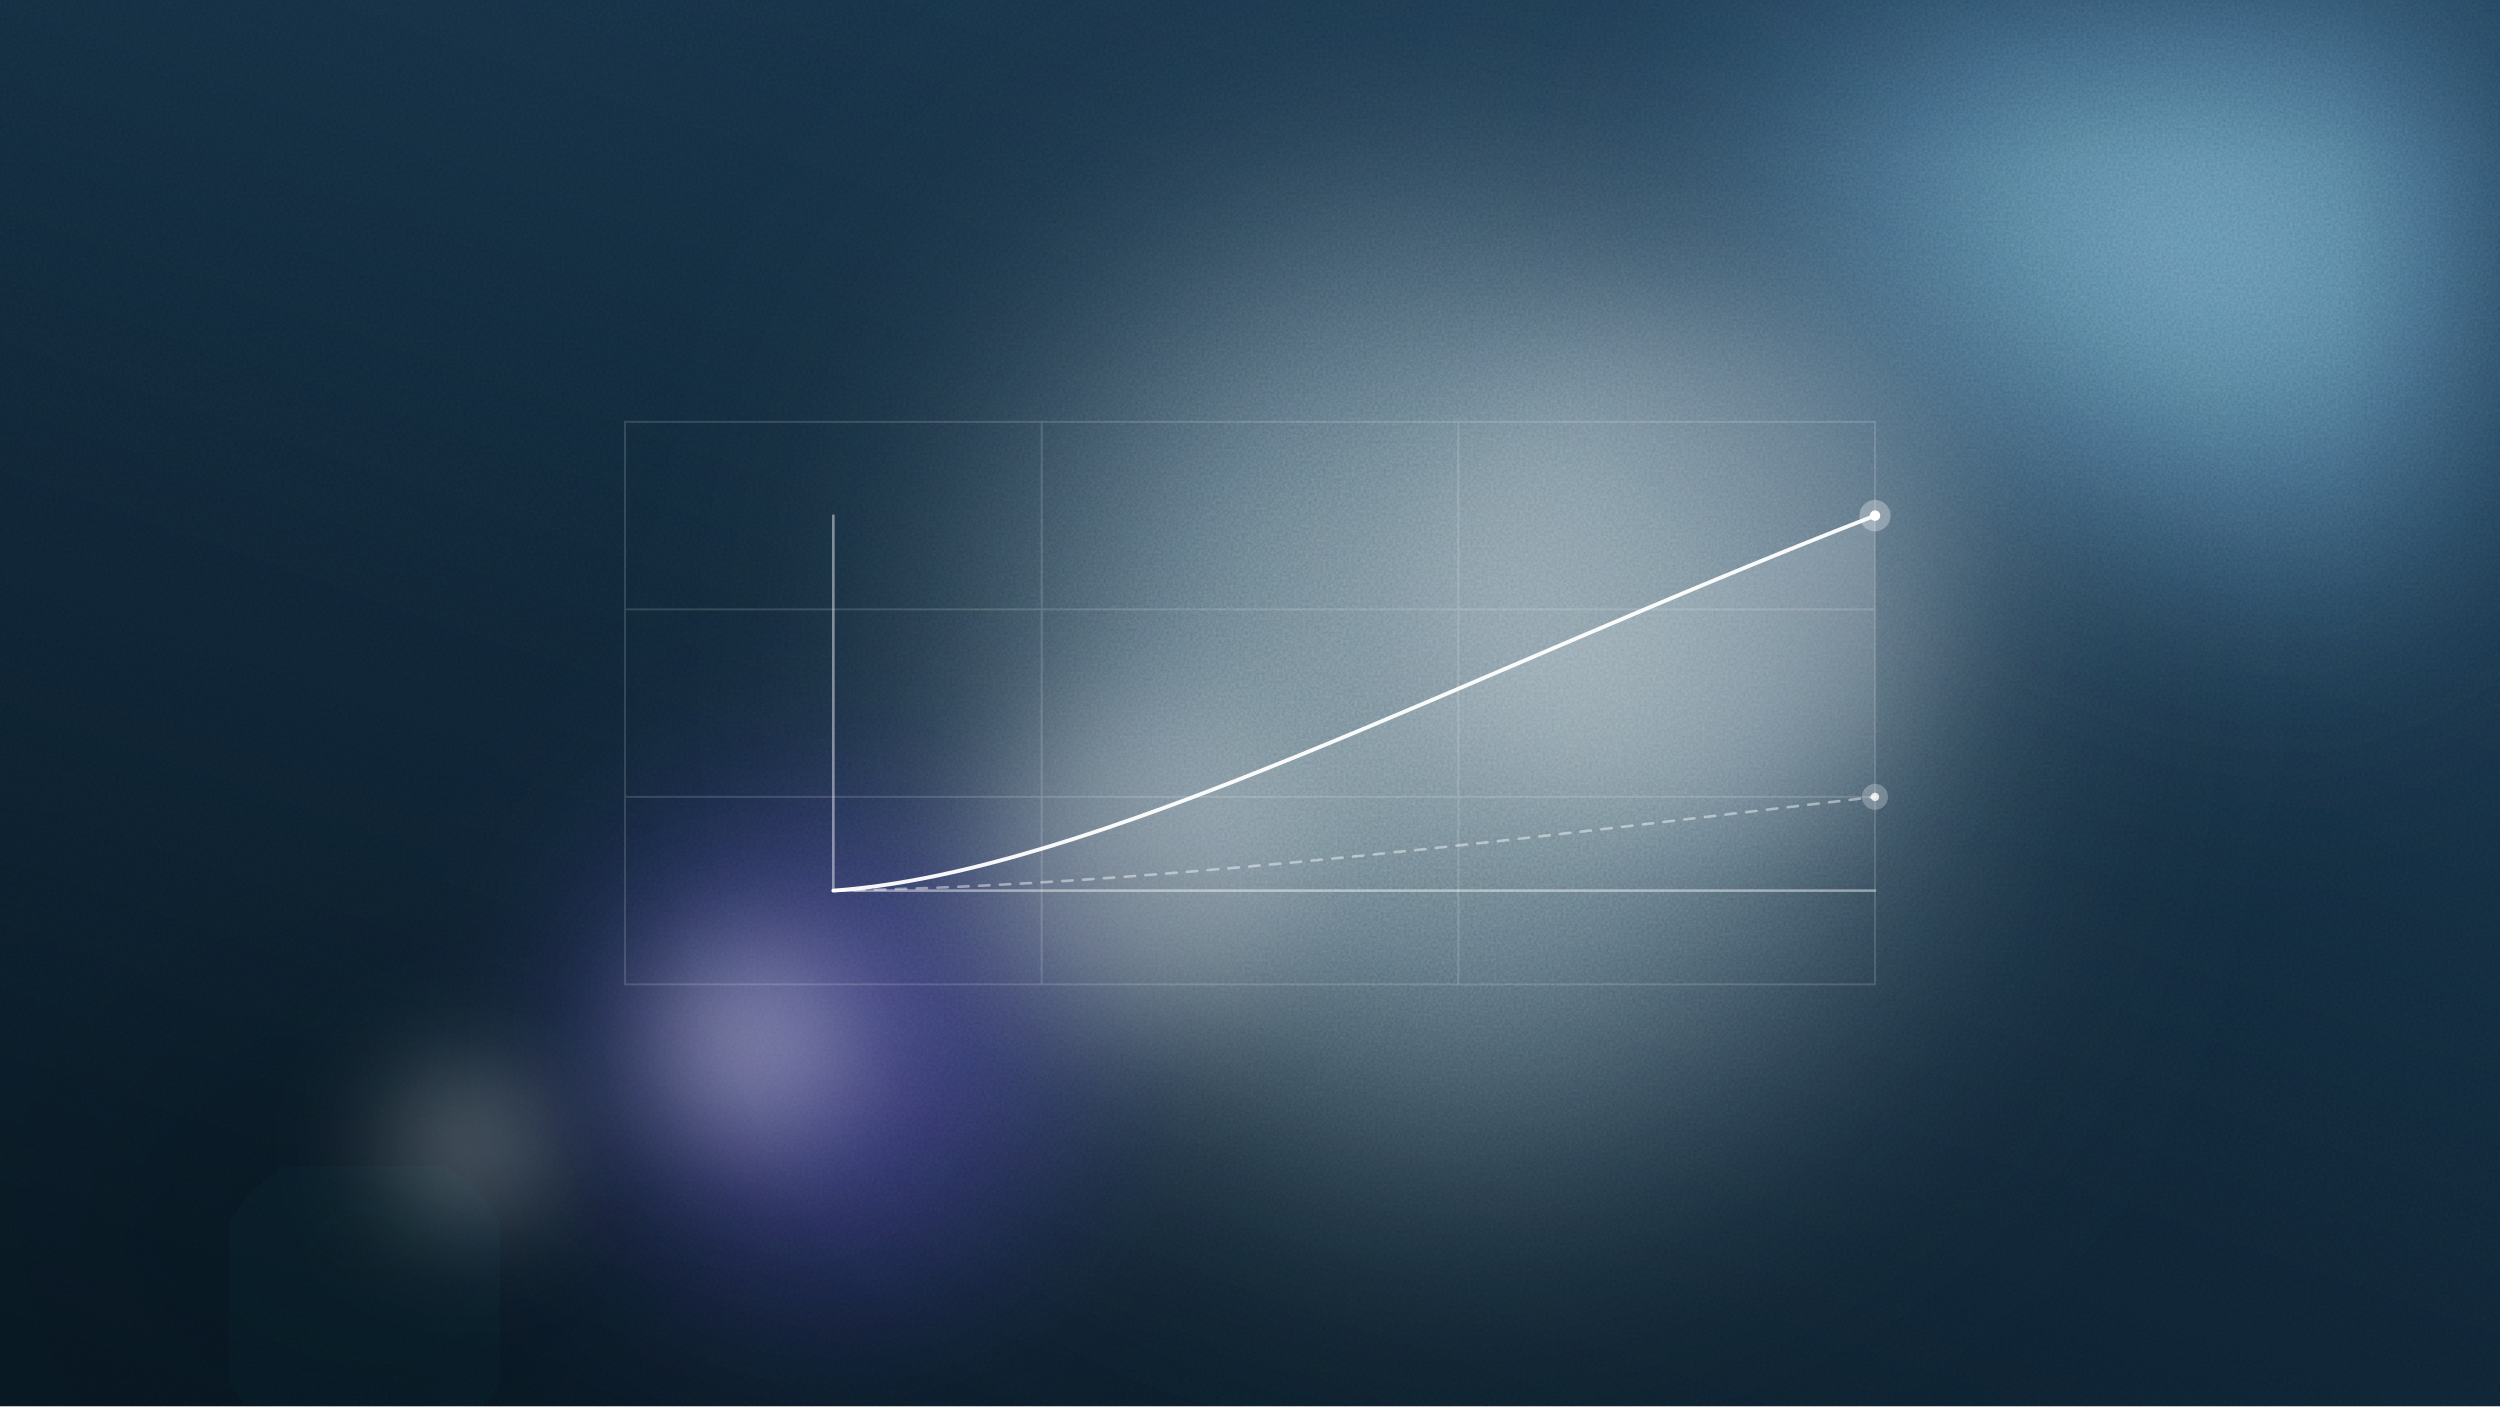
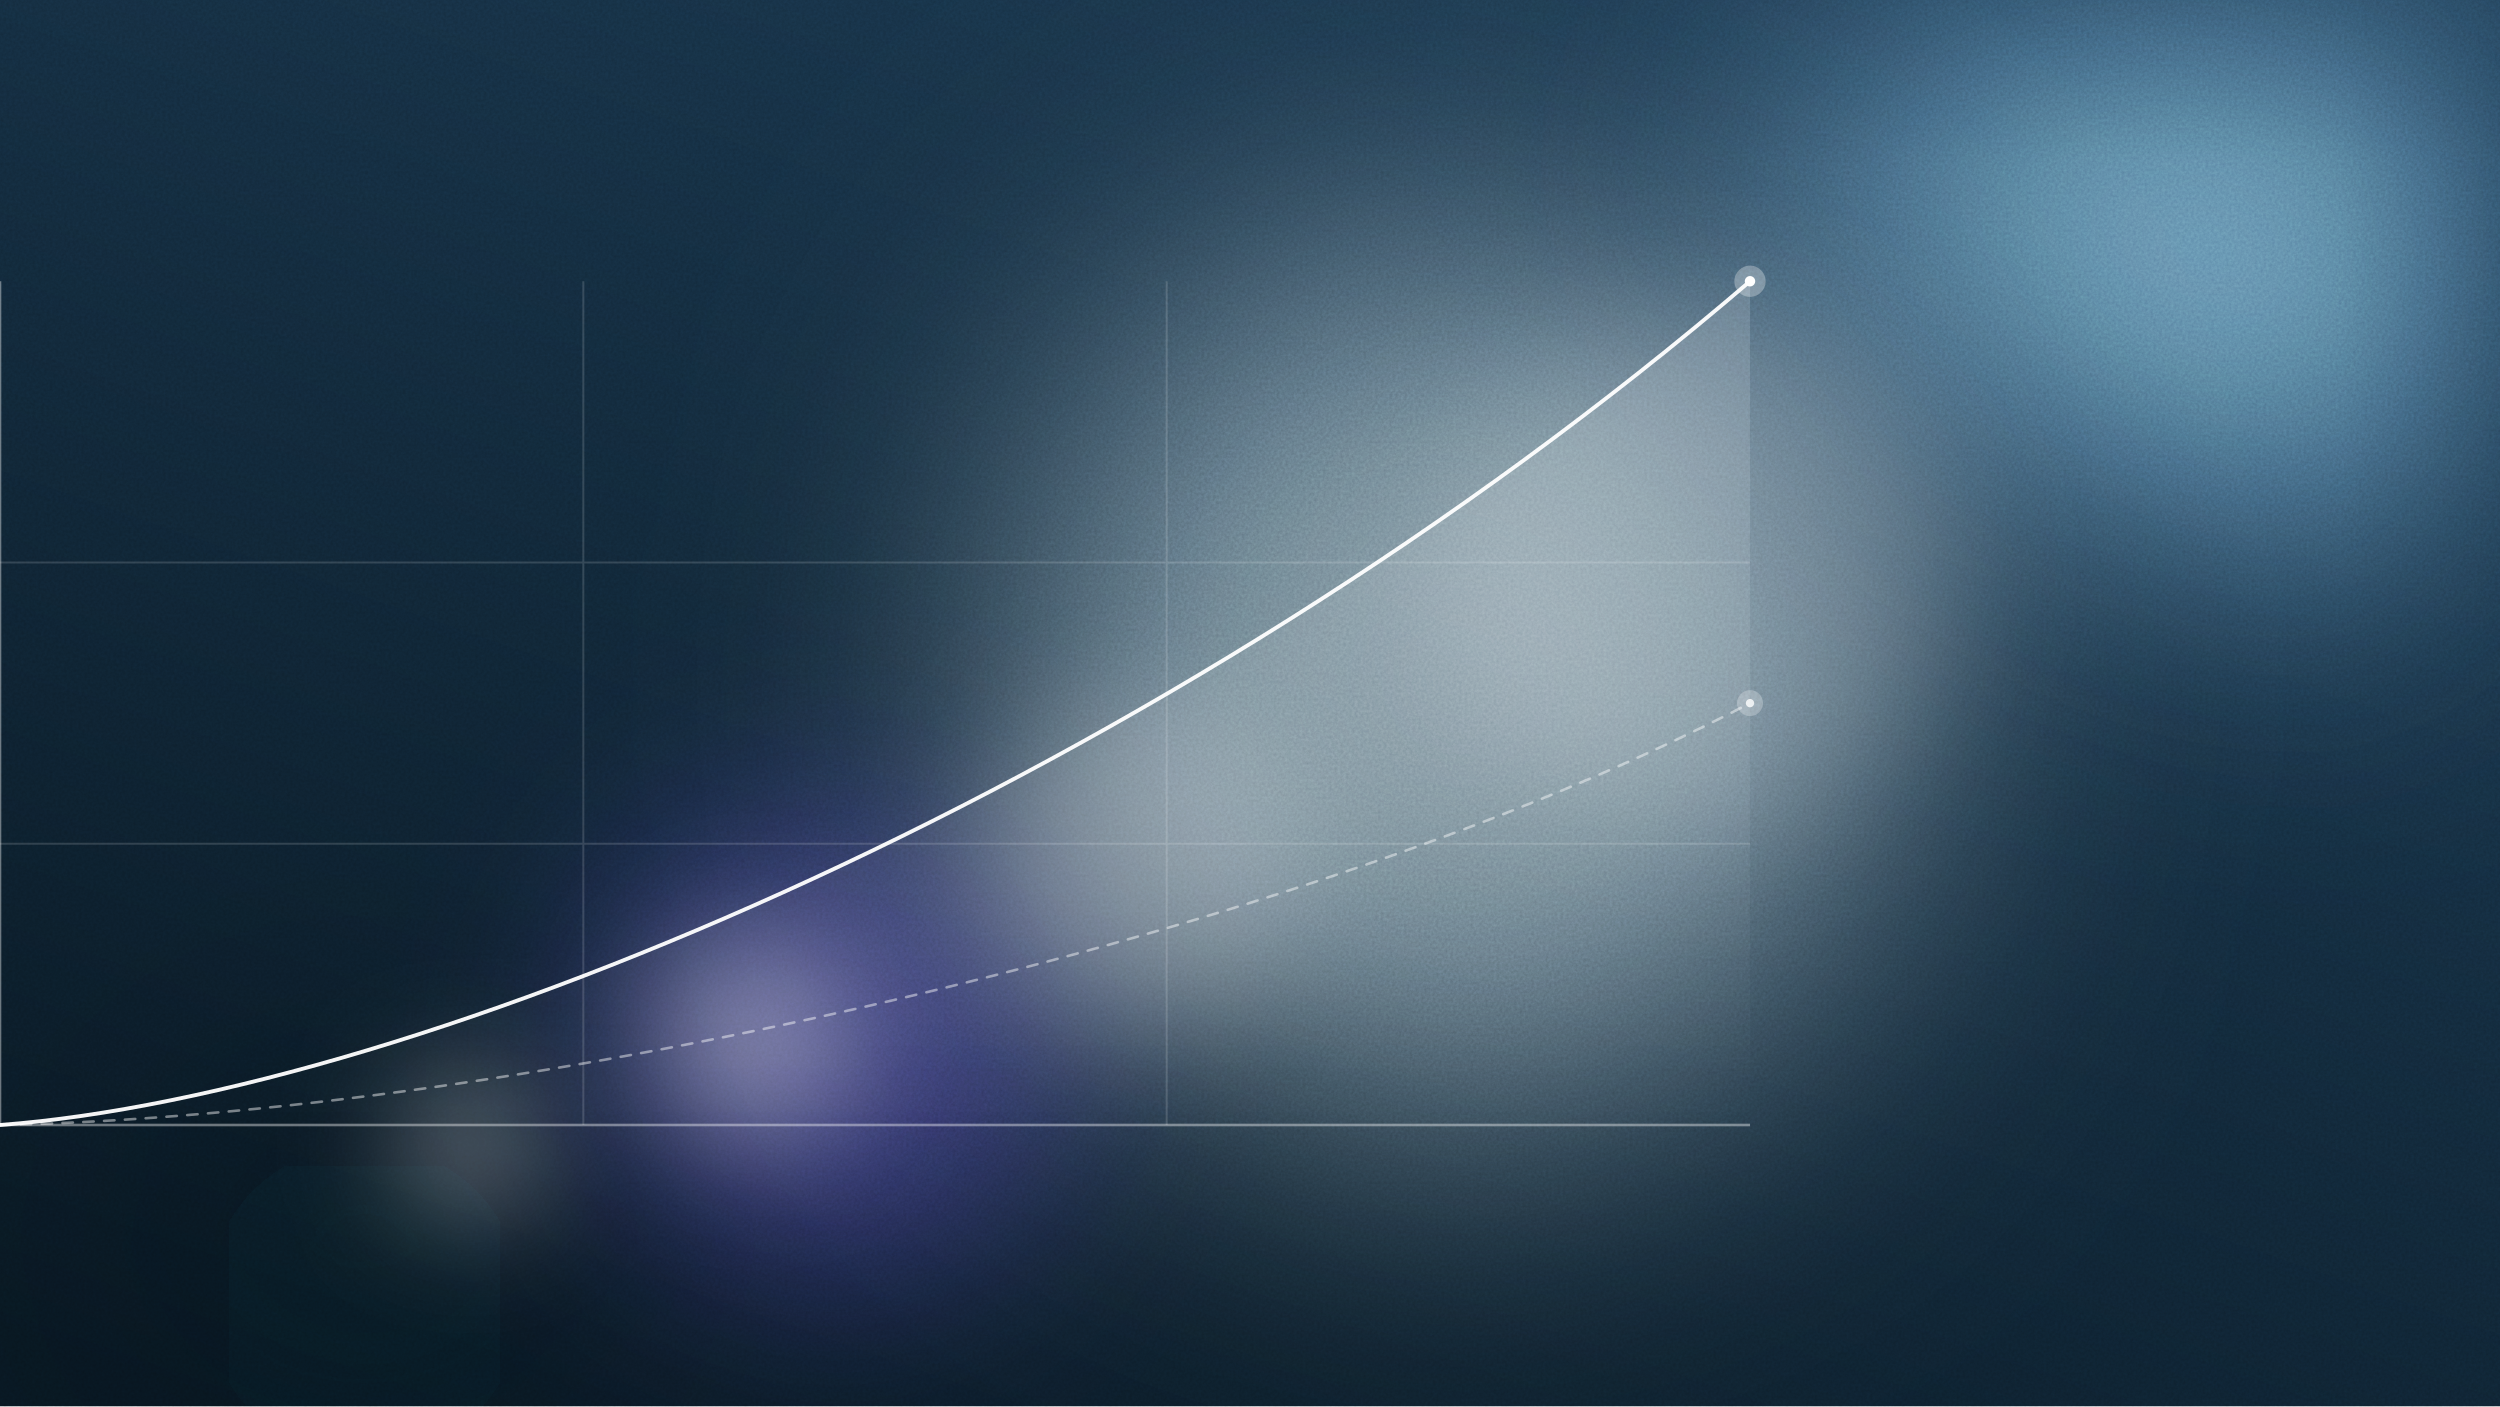
<svg xmlns="http://www.w3.org/2000/svg" width="960" height="540" viewBox="0 0 960 540">
  <defs>
    <linearGradient id="bg" x1="15%" y1="105%" x2="90%" y2="-15%">
      <stop offset="0%" stop-color="#081620" />
      <stop offset="100%" stop-color="#1C3A52" />
    </linearGradient>
    <linearGradient id="areaFade" x1="0" y1="0" x2="0" y2="1">
      <stop offset="0%" stop-color="#FFFFFF" stop-opacity="0.15" />
      <stop offset="100%" stop-color="#FFFFFF" stop-opacity="0" />
    </linearGradient>
    <filter id="blurXL" x="-100%" y="-100%" width="300%" height="300%">
      <feGaussianBlur stdDeviation="65" />
    </filter>
    <filter id="blurL" x="-100%" y="-100%" width="300%" height="300%">
      <feGaussianBlur stdDeviation="38" />
    </filter>
    <filter id="blurM" x="-100%" y="-100%" width="300%" height="300%">
      <feGaussianBlur stdDeviation="24" />
    </filter>
    <filter id="grain">
      <feTurbulence type="fractalNoise" baseFrequency="0.9" numOctaves="4" stitchTiles="stitch" result="noise" />
      <feColorMatrix in="noise" type="matrix" values="0 0 0 0 1  0 0 0 0 1  0 0 0 0 1  0 0 0 0.6 0" />
    </filter>
  </defs>
  <rect width="960" height="540" fill="url(#bg)" />
  <circle cx="920" cy="-40" r="240" fill="#90CAF9" opacity="0.7" filter="url(#blurXL)" style="mix-blend-mode:screen" />
  <circle cx="560" cy="260" r="165" fill="#E1F5FE" opacity="0.5" filter="url(#blurXL)" style="mix-blend-mode:screen" />
  <circle cx="320" cy="400" r="90" fill="#7C4DFF" opacity="0.32" filter="url(#blurL)" style="mix-blend-mode:screen" />
  <circle cx="140" cy="500" r="60" fill="#040B10" opacity="0.45" filter="url(#blurXL)" />
  <rect width="960" height="540" filter="url(#grain)" style="mix-blend-mode:overlay" opacity="0.4" />
  <g filter="url(#blurM)">
    <circle cx="180" cy="440" r="22" fill="#FFFFFF" opacity="0.55" />
    <circle cx="290" cy="400" r="38" fill="#FFFFFF" opacity="0.4" />
    <circle cx="440" cy="330" r="62" fill="#FFFFFF" opacity="0.26" />
    <circle cx="650" cy="220" r="100" fill="#FFFFFF" opacity="0.16" />
  </g>
  <g stroke="#FFFFFF" stroke-width="0.75" opacity="0.15">
-     <rect x="240" y="162" width="480" height="216" fill="none" vector-effect="non-scaling-stroke" />
-     <line x1="400" y1="162" x2="400" y2="378" vector-effect="non-scaling-stroke" />
-     <line x1="560" y1="162" x2="560" y2="378" vector-effect="non-scaling-stroke" />
-     <line x1="240" y1="234" x2="720" y2="234" vector-effect="non-scaling-stroke" />
-     <line x1="240" y1="306" x2="720" y2="306" vector-effect="non-scaling-stroke" />
+     <line x1="224" y1="108" x2="224" y2="432" vector-effect="non-scaling-stroke" />
+     <line x1="448" y1="108" x2="448" y2="432" vector-effect="non-scaling-stroke" />
+     <line x1="0" y1="216" x2="672" y2="216" vector-effect="non-scaling-stroke" />
+     <line x1="0" y1="324" x2="672" y2="324" vector-effect="non-scaling-stroke" />
  </g>
-   <path d="M320,342 C420,335 560,260 720,198 L720,342 Z" fill="url(#areaFade)" />
+   <g stroke="#FFFFFF" fill="none">
+     <line x1="0" y1="108" x2="0" y2="432" stroke-width="1" opacity="0.4" vector-effect="non-scaling-stroke" />
+     <line x1="0" y1="432" x2="672" y2="432" stroke-width="1" opacity="0.4" vector-effect="non-scaling-stroke" />
+   </g>
+   <path d="M0,432 C160,420 448,300 672,108 L672,432 Z" fill="url(#areaFade)" />
  <g stroke="#FFFFFF" fill="none" stroke-linecap="round">
-     <line x1="320" y1="198" x2="320" y2="342" stroke-width="1" opacity="0.45" vector-effect="non-scaling-stroke" />
-     <line x1="320" y1="342" x2="720" y2="342" stroke-width="1" opacity="0.45" vector-effect="non-scaling-stroke" />
-     <path d="M320,342 C420,335 560,260 720,198" stroke-width="1.5" opacity="0.95" vector-effect="non-scaling-stroke" />
-     <path d="M320,342 C450,340 600,320 720,306" stroke-width="1" opacity="0.45" stroke-dasharray="4,4" vector-effect="non-scaling-stroke" />
+     <path d="M0,432 C160,420 448,300 672,108" stroke-width="1.5" opacity="0.95" vector-effect="non-scaling-stroke" />
+     <path d="M0,432 C200,428 500,360 672,270" stroke-width="1" opacity="0.45" stroke-dasharray="4,4" vector-effect="non-scaling-stroke" />
  </g>
  <g fill="#FFFFFF">
-     <circle cx="720" cy="198" r="6" opacity="0.3" />
-     <circle cx="720" cy="198" r="2" opacity="1" />
-     <circle cx="720" cy="306" r="5" opacity="0.25" />
-     <circle cx="720" cy="306" r="1.6" opacity="0.8" />
+     <circle cx="672" cy="108" r="6" opacity="0.3" />
+     <circle cx="672" cy="108" r="2" opacity="1" />
+     <circle cx="672" cy="270" r="5" opacity="0.25" />
+     <circle cx="672" cy="270" r="1.6" opacity="0.8" />
  </g>
</svg>
